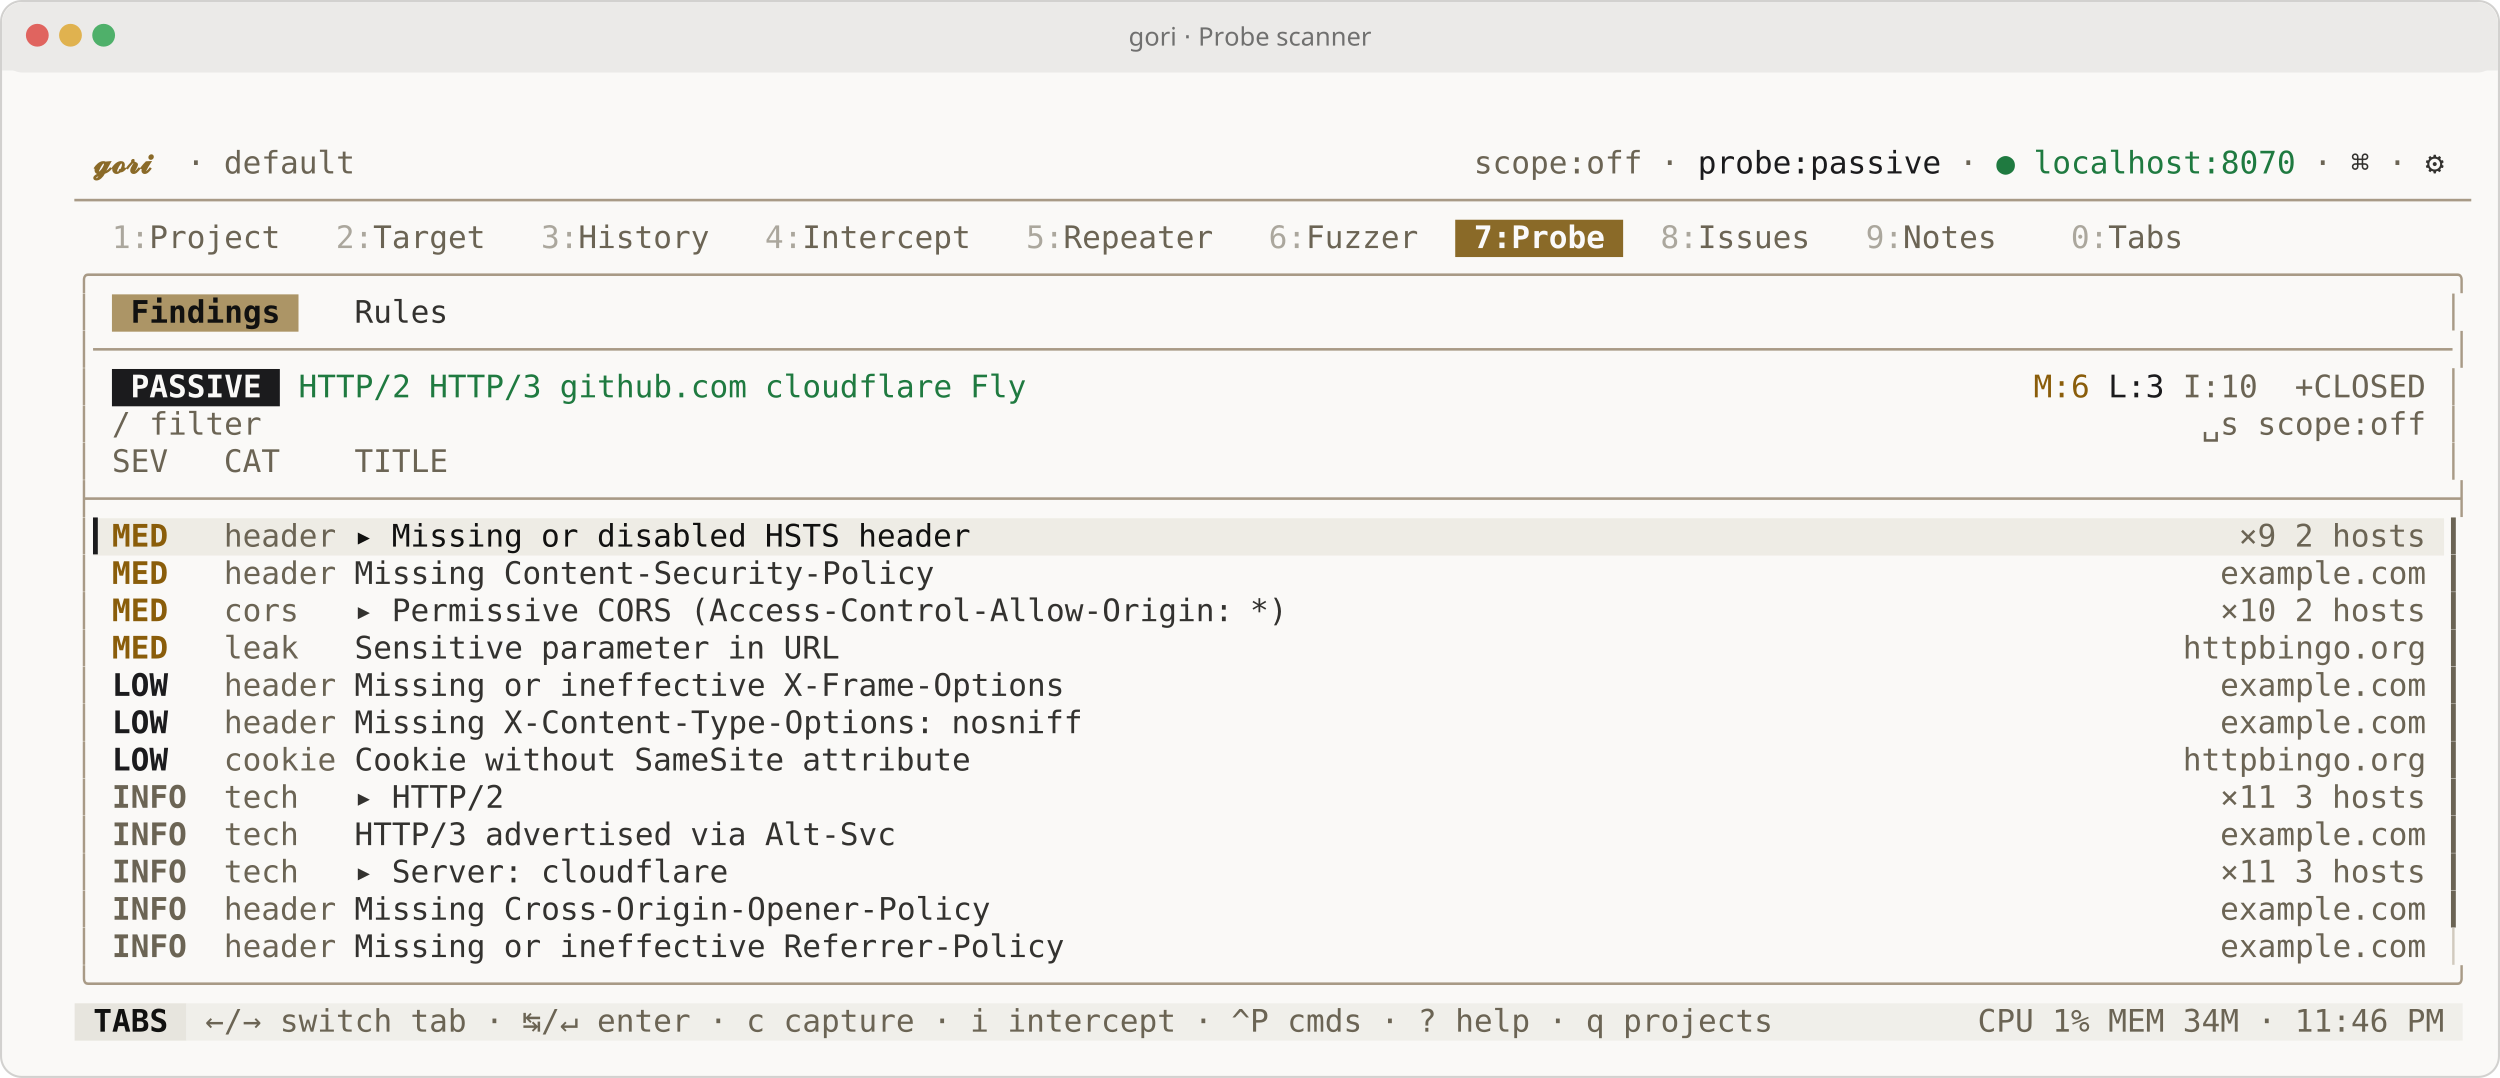
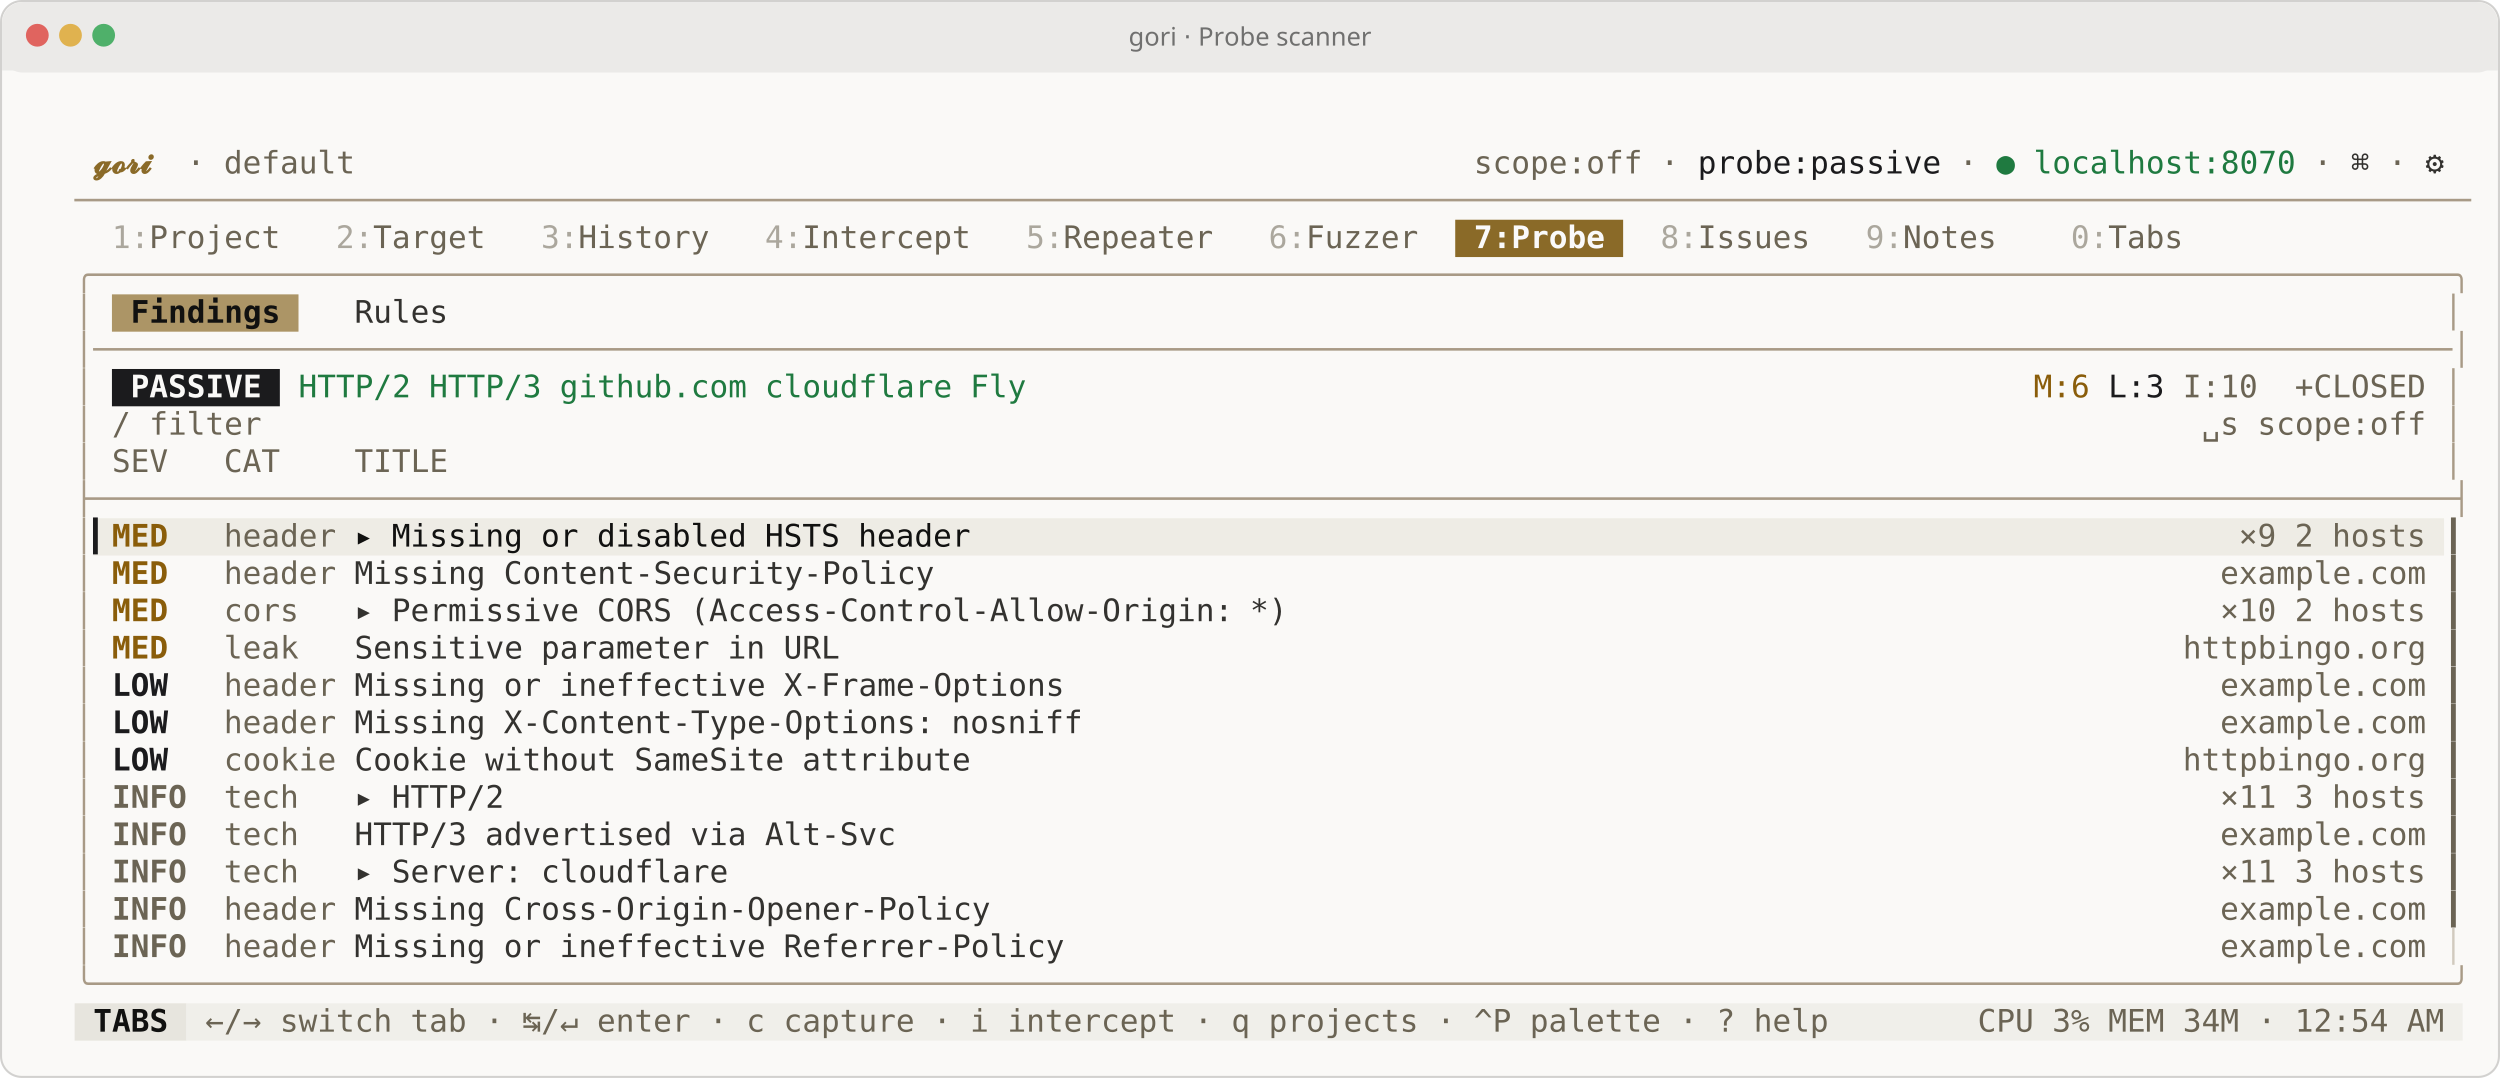
<svg xmlns="http://www.w3.org/2000/svg" width="1206" height="520" viewBox="0 0 1206.0 520.0" font-family="ui-monospace,'SF Mono','JetBrains Mono',Menlo,Consolas,monospace" font-size="15.0px" role="img" aria-label="gori · Probe scanner">
  <rect x="0.5" y="0.5" width="1205.0" height="519.0" rx="10" ry="10" fill="#faf9f7" stroke="#d2d1cf" stroke-width="1" />
  <rect x="1" y="1" width="1204.0" height="34.0" rx="10" ry="10" fill="#ebeae8" />
  <rect x="1" y="24.0" width="1204.0" height="10" fill="#ebeae8" />
  <circle cx="18.0" cy="17.0" r="5.5" fill="#e0645f" />
  <circle cx="34.0" cy="17.0" r="5.5" fill="#e0b24f" />
  <circle cx="50.0" cy="17.0" r="5.5" fill="#4fb06a" />
  <text x="603.0" y="22.0" text-anchor="middle" fill="#70706f" font-family="'Apple Symbols','Segoe UI Symbol','Cambria Math','STIX Two Math','Noto Sans Math','DejaVu Sans',ui-monospace,'SF Mono','JetBrains Mono',Menlo,Consolas,monospace" font-size="12.3px">gori · Probe scanner</text>
  <rect x="702.00" y="106.00" width="81.00" height="18.00" fill="#8a6a28" />
  <rect x="54.00" y="142.00" width="90.00" height="18.00" fill="#ac9566" />
  <rect x="54.00" y="178.00" width="81.00" height="18.00" fill="#1b1b1d" />
  <rect x="45.00" y="250.00" width="1134.00" height="18.00" fill="#eeece5" />
  <rect x="36.00" y="484.00" width="54.00" height="18.00" fill="#e7e5de" />
  <rect x="90.00" y="484.00" width="1098.00" height="18.00" fill="#f0efea" />
  <text x="45.00" y="83.68" textLength="36.00" lengthAdjust="spacingAndGlyphs" fill="#8a6a28" font-weight="700" xml:space="preserve">𝓰𝓸𝓻𝓲</text>
  <text x="90.00" y="83.68" textLength="9.00" lengthAdjust="spacingAndGlyphs" fill="#6b6454" xml:space="preserve">·</text>
  <text x="108.00" y="83.68" textLength="63.00" lengthAdjust="spacingAndGlyphs" fill="#6b6454" xml:space="preserve">default</text>
  <text x="711.00" y="83.68" textLength="81.00" lengthAdjust="spacingAndGlyphs" fill="#6b6454" xml:space="preserve">scope:off</text>
  <text x="801.00" y="83.68" textLength="9.00" lengthAdjust="spacingAndGlyphs" fill="#6b6454" xml:space="preserve">·</text>
  <text x="819.00" y="83.68" textLength="117.00" lengthAdjust="spacingAndGlyphs" fill="#1b1b1d" xml:space="preserve">probe:passive</text>
  <text x="945.00" y="83.68" textLength="9.00" lengthAdjust="spacingAndGlyphs" fill="#6b6454" xml:space="preserve">·</text>
  <text x="963.00" y="83.68" textLength="9.00" lengthAdjust="spacingAndGlyphs" fill="#1f7a40" xml:space="preserve">●</text>
  <text x="981.00" y="83.68" textLength="126.00" lengthAdjust="spacingAndGlyphs" fill="#1f7a40" xml:space="preserve">localhost:8070</text>
  <text x="1116.00" y="83.68" textLength="9.00" lengthAdjust="spacingAndGlyphs" fill="#6b6454" xml:space="preserve">·</text>
  <text x="1134.00" y="83.68" textLength="9.00" lengthAdjust="spacingAndGlyphs" fill="#33322f" xml:space="preserve">⌘</text>
  <text x="1152.00" y="83.68" textLength="9.00" lengthAdjust="spacingAndGlyphs" fill="#6b6454" xml:space="preserve">·</text>
  <text x="1170.00" y="83.68" textLength="9.00" lengthAdjust="spacingAndGlyphs" fill="#33322f" xml:space="preserve">⚙</text>
  <text x="36.00" y="101.68" textLength="1152.00" lengthAdjust="spacingAndGlyphs" fill="#a89a86" xml:space="preserve">────────────────────────────────────────────────────────────────────────────────────────────────────────────────────────────────</text>
  <text x="54.00" y="119.68" textLength="18.00" lengthAdjust="spacingAndGlyphs" fill="#aba79d" xml:space="preserve">1:</text>
  <text x="72.00" y="119.68" textLength="63.00" lengthAdjust="spacingAndGlyphs" fill="#6b6454" xml:space="preserve">Project</text>
  <text x="162.00" y="119.68" textLength="18.00" lengthAdjust="spacingAndGlyphs" fill="#aba79d" xml:space="preserve">2:</text>
  <text x="180.00" y="119.68" textLength="54.00" lengthAdjust="spacingAndGlyphs" fill="#6b6454" xml:space="preserve">Target</text>
  <text x="261.00" y="119.68" textLength="18.00" lengthAdjust="spacingAndGlyphs" fill="#aba79d" xml:space="preserve">3:</text>
  <text x="279.00" y="119.68" textLength="63.00" lengthAdjust="spacingAndGlyphs" fill="#6b6454" xml:space="preserve">History</text>
  <text x="369.00" y="119.68" textLength="18.00" lengthAdjust="spacingAndGlyphs" fill="#aba79d" xml:space="preserve">4:</text>
  <text x="387.00" y="119.68" textLength="81.00" lengthAdjust="spacingAndGlyphs" fill="#6b6454" xml:space="preserve">Intercept</text>
  <text x="495.00" y="119.68" textLength="18.00" lengthAdjust="spacingAndGlyphs" fill="#aba79d" xml:space="preserve">5:</text>
  <text x="513.00" y="119.68" textLength="72.00" lengthAdjust="spacingAndGlyphs" fill="#6b6454" xml:space="preserve">Repeater</text>
  <text x="612.00" y="119.68" textLength="18.00" lengthAdjust="spacingAndGlyphs" fill="#aba79d" xml:space="preserve">6:</text>
  <text x="630.00" y="119.68" textLength="54.00" lengthAdjust="spacingAndGlyphs" fill="#6b6454" xml:space="preserve">Fuzzer</text>
  <text x="711.00" y="119.68" textLength="63.00" lengthAdjust="spacingAndGlyphs" fill="#fafafa" font-weight="700" xml:space="preserve">7:Probe</text>
  <text x="801.00" y="119.68" textLength="18.00" lengthAdjust="spacingAndGlyphs" fill="#aba79d" xml:space="preserve">8:</text>
  <text x="819.00" y="119.68" textLength="54.00" lengthAdjust="spacingAndGlyphs" fill="#6b6454" xml:space="preserve">Issues</text>
  <text x="900.00" y="119.68" textLength="18.00" lengthAdjust="spacingAndGlyphs" fill="#aba79d" xml:space="preserve">9:</text>
  <text x="918.00" y="119.68" textLength="45.00" lengthAdjust="spacingAndGlyphs" fill="#6b6454" xml:space="preserve">Notes</text>
  <text x="999.00" y="119.68" textLength="18.00" lengthAdjust="spacingAndGlyphs" fill="#aba79d" xml:space="preserve">0:</text>
  <text x="1017.00" y="119.68" textLength="36.00" lengthAdjust="spacingAndGlyphs" fill="#6b6454" xml:space="preserve">Tabs</text>
  <text x="36.00" y="137.68" textLength="1152.00" lengthAdjust="spacingAndGlyphs" fill="#a89a86" xml:space="preserve">╭──────────────────────────────────────────────────────────────────────────────────────────────────────────────────────────────╮</text>
  <text x="36.00" y="155.68" textLength="9.00" lengthAdjust="spacingAndGlyphs" fill="#a89a86" xml:space="preserve">│</text>
  <text x="63.00" y="155.68" textLength="72.00" lengthAdjust="spacingAndGlyphs" fill="#111110" font-weight="700" xml:space="preserve">Findings</text>
  <text x="171.00" y="155.68" textLength="45.00" lengthAdjust="spacingAndGlyphs" fill="#33322f" xml:space="preserve">Rules</text>
  <text x="1179.00" y="155.68" textLength="9.00" lengthAdjust="spacingAndGlyphs" fill="#a89a86" xml:space="preserve">│</text>
  <text x="36.00" y="173.68" textLength="1152.00" lengthAdjust="spacingAndGlyphs" fill="#a89a86" xml:space="preserve">│──────────────────────────────────────────────────────────────────────────────────────────────────────────────────────────────│</text>
  <text x="36.00" y="191.68" textLength="9.00" lengthAdjust="spacingAndGlyphs" fill="#a89a86" xml:space="preserve">│</text>
  <text x="63.00" y="191.68" textLength="63.00" lengthAdjust="spacingAndGlyphs" fill="#faf9f7" font-weight="700" xml:space="preserve">PASSIVE</text>
  <text x="144.00" y="191.68" textLength="54.00" lengthAdjust="spacingAndGlyphs" fill="#1f7a40" xml:space="preserve">HTTP/2</text>
  <text x="207.00" y="191.68" textLength="54.00" lengthAdjust="spacingAndGlyphs" fill="#1f7a40" xml:space="preserve">HTTP/3</text>
  <text x="270.00" y="191.68" textLength="90.00" lengthAdjust="spacingAndGlyphs" fill="#1f7a40" xml:space="preserve">github.com</text>
  <text x="369.00" y="191.68" textLength="90.00" lengthAdjust="spacingAndGlyphs" fill="#1f7a40" xml:space="preserve">cloudflare</text>
  <text x="468.00" y="191.68" textLength="27.00" lengthAdjust="spacingAndGlyphs" fill="#1f7a40" xml:space="preserve">Fly</text>
  <text x="981.00" y="191.68" textLength="27.00" lengthAdjust="spacingAndGlyphs" fill="#8a5d0a" xml:space="preserve">M:6</text>
  <text x="1017.00" y="191.68" textLength="27.00" lengthAdjust="spacingAndGlyphs" fill="#1b1b1d" xml:space="preserve">L:3</text>
  <text x="1053.00" y="191.68" textLength="36.00" lengthAdjust="spacingAndGlyphs" fill="#6b6454" xml:space="preserve">I:10</text>
  <text x="1107.00" y="191.68" textLength="63.00" lengthAdjust="spacingAndGlyphs" fill="#6b6454" xml:space="preserve">+CLOSED</text>
  <text x="1179.00" y="191.68" textLength="9.00" lengthAdjust="spacingAndGlyphs" fill="#a89a86" xml:space="preserve">│</text>
  <text x="36.00" y="209.68" textLength="9.00" lengthAdjust="spacingAndGlyphs" fill="#a89a86" xml:space="preserve">│</text>
  <text x="54.00" y="209.68" textLength="9.00" lengthAdjust="spacingAndGlyphs" fill="#6b6454" xml:space="preserve">/</text>
  <text x="72.00" y="209.68" textLength="54.00" lengthAdjust="spacingAndGlyphs" fill="#6b6454" xml:space="preserve">filter</text>
  <text x="1062.00" y="209.68" textLength="18.00" lengthAdjust="spacingAndGlyphs" fill="#6b6454" xml:space="preserve">␣s</text>
  <text x="1089.00" y="209.68" textLength="81.00" lengthAdjust="spacingAndGlyphs" fill="#6b6454" xml:space="preserve">scope:off</text>
  <text x="1179.00" y="209.68" textLength="9.00" lengthAdjust="spacingAndGlyphs" fill="#a89a86" xml:space="preserve">│</text>
  <text x="36.00" y="227.68" textLength="9.00" lengthAdjust="spacingAndGlyphs" fill="#a89a86" xml:space="preserve">│</text>
  <text x="54.00" y="227.68" textLength="27.00" lengthAdjust="spacingAndGlyphs" fill="#6b6454" xml:space="preserve">SEV</text>
  <text x="108.00" y="227.68" textLength="27.00" lengthAdjust="spacingAndGlyphs" fill="#6b6454" xml:space="preserve">CAT</text>
  <text x="171.00" y="227.68" textLength="45.00" lengthAdjust="spacingAndGlyphs" fill="#6b6454" xml:space="preserve">TITLE</text>
  <text x="1179.00" y="227.68" textLength="9.00" lengthAdjust="spacingAndGlyphs" fill="#a89a86" xml:space="preserve">│</text>
  <text x="36.00" y="245.68" textLength="1152.00" lengthAdjust="spacingAndGlyphs" fill="#a89a86" xml:space="preserve">├──────────────────────────────────────────────────────────────────────────────────────────────────────────────────────────────┤</text>
  <text x="36.00" y="263.68" textLength="9.00" lengthAdjust="spacingAndGlyphs" fill="#a89a86" xml:space="preserve">│</text>
  <text x="45.00" y="263.68" textLength="9.00" lengthAdjust="spacingAndGlyphs" fill="#1b1b1d" xml:space="preserve">▎</text>
  <text x="54.00" y="263.68" textLength="27.00" lengthAdjust="spacingAndGlyphs" fill="#8a5d0a" font-weight="700" xml:space="preserve">MED</text>
  <text x="108.00" y="263.68" textLength="54.00" lengthAdjust="spacingAndGlyphs" fill="#6b6454" xml:space="preserve">header</text>
  <text x="171.00" y="263.68" textLength="9.00" lengthAdjust="spacingAndGlyphs" fill="#111110" xml:space="preserve">▸</text>
  <text x="189.00" y="263.68" textLength="63.00" lengthAdjust="spacingAndGlyphs" fill="#111110" xml:space="preserve">Missing</text>
  <text x="261.00" y="263.68" textLength="18.00" lengthAdjust="spacingAndGlyphs" fill="#111110" xml:space="preserve">or</text>
  <text x="288.00" y="263.68" textLength="72.00" lengthAdjust="spacingAndGlyphs" fill="#111110" xml:space="preserve">disabled</text>
  <text x="369.00" y="263.68" textLength="36.00" lengthAdjust="spacingAndGlyphs" fill="#111110" xml:space="preserve">HSTS</text>
  <text x="414.00" y="263.68" textLength="54.00" lengthAdjust="spacingAndGlyphs" fill="#111110" xml:space="preserve">header</text>
  <text x="1080.00" y="263.68" textLength="18.00" lengthAdjust="spacingAndGlyphs" fill="#6b6454" xml:space="preserve">×9</text>
  <text x="1107.00" y="263.68" textLength="9.00" lengthAdjust="spacingAndGlyphs" fill="#6b6454" xml:space="preserve">2</text>
  <text x="1125.00" y="263.68" textLength="45.00" lengthAdjust="spacingAndGlyphs" fill="#6b6454" xml:space="preserve">hosts</text>
  <text x="1179.00" y="263.68" textLength="9.00" lengthAdjust="spacingAndGlyphs" fill="#6b6454" xml:space="preserve">┃</text>
  <text x="36.00" y="281.68" textLength="9.00" lengthAdjust="spacingAndGlyphs" fill="#a89a86" xml:space="preserve">│</text>
  <text x="54.00" y="281.68" textLength="27.00" lengthAdjust="spacingAndGlyphs" fill="#8a5d0a" font-weight="700" xml:space="preserve">MED</text>
  <text x="108.00" y="281.68" textLength="54.00" lengthAdjust="spacingAndGlyphs" fill="#6b6454" xml:space="preserve">header</text>
  <text x="171.00" y="281.68" textLength="63.00" lengthAdjust="spacingAndGlyphs" fill="#33322f" xml:space="preserve">Missing</text>
  <text x="243.00" y="281.68" textLength="207.00" lengthAdjust="spacingAndGlyphs" fill="#33322f" xml:space="preserve">Content-Security-Policy</text>
  <text x="1071.00" y="281.68" textLength="99.00" lengthAdjust="spacingAndGlyphs" fill="#6b6454" xml:space="preserve">example.com</text>
  <text x="1179.00" y="281.68" textLength="9.00" lengthAdjust="spacingAndGlyphs" fill="#6b6454" xml:space="preserve">┃</text>
  <text x="36.00" y="299.68" textLength="9.00" lengthAdjust="spacingAndGlyphs" fill="#a89a86" xml:space="preserve">│</text>
  <text x="54.00" y="299.68" textLength="27.00" lengthAdjust="spacingAndGlyphs" fill="#8a5d0a" font-weight="700" xml:space="preserve">MED</text>
  <text x="108.00" y="299.68" textLength="36.00" lengthAdjust="spacingAndGlyphs" fill="#6b6454" xml:space="preserve">cors</text>
  <text x="171.00" y="299.68" textLength="9.00" lengthAdjust="spacingAndGlyphs" fill="#33322f" xml:space="preserve">▸</text>
  <text x="189.00" y="299.68" textLength="90.00" lengthAdjust="spacingAndGlyphs" fill="#33322f" xml:space="preserve">Permissive</text>
  <text x="288.00" y="299.68" textLength="36.00" lengthAdjust="spacingAndGlyphs" fill="#33322f" xml:space="preserve">CORS</text>
  <text x="333.00" y="299.68" textLength="261.00" lengthAdjust="spacingAndGlyphs" fill="#33322f" xml:space="preserve">(Access-Control-Allow-Origin:</text>
  <text x="603.00" y="299.68" textLength="18.00" lengthAdjust="spacingAndGlyphs" fill="#33322f" xml:space="preserve">*)</text>
  <text x="1071.00" y="299.68" textLength="27.00" lengthAdjust="spacingAndGlyphs" fill="#6b6454" xml:space="preserve">×10</text>
  <text x="1107.00" y="299.68" textLength="9.00" lengthAdjust="spacingAndGlyphs" fill="#6b6454" xml:space="preserve">2</text>
  <text x="1125.00" y="299.68" textLength="45.00" lengthAdjust="spacingAndGlyphs" fill="#6b6454" xml:space="preserve">hosts</text>
  <text x="1179.00" y="299.68" textLength="9.00" lengthAdjust="spacingAndGlyphs" fill="#6b6454" xml:space="preserve">┃</text>
  <text x="36.00" y="317.68" textLength="9.00" lengthAdjust="spacingAndGlyphs" fill="#a89a86" xml:space="preserve">│</text>
  <text x="54.00" y="317.68" textLength="27.00" lengthAdjust="spacingAndGlyphs" fill="#8a5d0a" font-weight="700" xml:space="preserve">MED</text>
  <text x="108.00" y="317.68" textLength="36.00" lengthAdjust="spacingAndGlyphs" fill="#6b6454" xml:space="preserve">leak</text>
  <text x="171.00" y="317.68" textLength="81.00" lengthAdjust="spacingAndGlyphs" fill="#33322f" xml:space="preserve">Sensitive</text>
  <text x="261.00" y="317.68" textLength="81.00" lengthAdjust="spacingAndGlyphs" fill="#33322f" xml:space="preserve">parameter</text>
  <text x="351.00" y="317.68" textLength="18.00" lengthAdjust="spacingAndGlyphs" fill="#33322f" xml:space="preserve">in</text>
  <text x="378.00" y="317.68" textLength="27.00" lengthAdjust="spacingAndGlyphs" fill="#33322f" xml:space="preserve">URL</text>
  <text x="1053.00" y="317.68" textLength="117.00" lengthAdjust="spacingAndGlyphs" fill="#6b6454" xml:space="preserve">httpbingo.org</text>
  <text x="1179.00" y="317.68" textLength="9.00" lengthAdjust="spacingAndGlyphs" fill="#6b6454" xml:space="preserve">┃</text>
  <text x="36.00" y="335.68" textLength="9.00" lengthAdjust="spacingAndGlyphs" fill="#a89a86" xml:space="preserve">│</text>
  <text x="54.00" y="335.68" textLength="27.00" lengthAdjust="spacingAndGlyphs" fill="#1b1b1d" font-weight="700" xml:space="preserve">LOW</text>
  <text x="108.00" y="335.68" textLength="54.00" lengthAdjust="spacingAndGlyphs" fill="#6b6454" xml:space="preserve">header</text>
  <text x="171.00" y="335.68" textLength="63.00" lengthAdjust="spacingAndGlyphs" fill="#33322f" xml:space="preserve">Missing</text>
  <text x="243.00" y="335.68" textLength="18.00" lengthAdjust="spacingAndGlyphs" fill="#33322f" xml:space="preserve">or</text>
  <text x="270.00" y="335.68" textLength="99.00" lengthAdjust="spacingAndGlyphs" fill="#33322f" xml:space="preserve">ineffective</text>
  <text x="378.00" y="335.68" textLength="135.00" lengthAdjust="spacingAndGlyphs" fill="#33322f" xml:space="preserve">X-Frame-Options</text>
  <text x="1071.00" y="335.68" textLength="99.00" lengthAdjust="spacingAndGlyphs" fill="#6b6454" xml:space="preserve">example.com</text>
  <text x="1179.00" y="335.68" textLength="9.00" lengthAdjust="spacingAndGlyphs" fill="#6b6454" xml:space="preserve">┃</text>
  <text x="36.00" y="353.68" textLength="9.00" lengthAdjust="spacingAndGlyphs" fill="#a89a86" xml:space="preserve">│</text>
  <text x="54.00" y="353.68" textLength="27.00" lengthAdjust="spacingAndGlyphs" fill="#1b1b1d" font-weight="700" xml:space="preserve">LOW</text>
  <text x="108.00" y="353.68" textLength="54.00" lengthAdjust="spacingAndGlyphs" fill="#6b6454" xml:space="preserve">header</text>
  <text x="171.00" y="353.68" textLength="63.00" lengthAdjust="spacingAndGlyphs" fill="#33322f" xml:space="preserve">Missing</text>
  <text x="243.00" y="353.68" textLength="207.00" lengthAdjust="spacingAndGlyphs" fill="#33322f" xml:space="preserve">X-Content-Type-Options:</text>
  <text x="459.00" y="353.68" textLength="63.00" lengthAdjust="spacingAndGlyphs" fill="#33322f" xml:space="preserve">nosniff</text>
  <text x="1071.00" y="353.68" textLength="99.00" lengthAdjust="spacingAndGlyphs" fill="#6b6454" xml:space="preserve">example.com</text>
  <text x="1179.00" y="353.68" textLength="9.00" lengthAdjust="spacingAndGlyphs" fill="#6b6454" xml:space="preserve">┃</text>
  <text x="36.00" y="371.68" textLength="9.00" lengthAdjust="spacingAndGlyphs" fill="#a89a86" xml:space="preserve">│</text>
  <text x="54.00" y="371.68" textLength="27.00" lengthAdjust="spacingAndGlyphs" fill="#1b1b1d" font-weight="700" xml:space="preserve">LOW</text>
  <text x="108.00" y="371.68" textLength="54.00" lengthAdjust="spacingAndGlyphs" fill="#6b6454" xml:space="preserve">cookie</text>
  <text x="171.00" y="371.68" textLength="54.00" lengthAdjust="spacingAndGlyphs" fill="#33322f" xml:space="preserve">Cookie</text>
  <text x="234.00" y="371.68" textLength="63.00" lengthAdjust="spacingAndGlyphs" fill="#33322f" xml:space="preserve">without</text>
  <text x="306.00" y="371.68" textLength="72.00" lengthAdjust="spacingAndGlyphs" fill="#33322f" xml:space="preserve">SameSite</text>
  <text x="387.00" y="371.68" textLength="81.00" lengthAdjust="spacingAndGlyphs" fill="#33322f" xml:space="preserve">attribute</text>
  <text x="1053.00" y="371.68" textLength="117.00" lengthAdjust="spacingAndGlyphs" fill="#6b6454" xml:space="preserve">httpbingo.org</text>
  <text x="1179.00" y="371.68" textLength="9.00" lengthAdjust="spacingAndGlyphs" fill="#6b6454" xml:space="preserve">┃</text>
  <text x="36.00" y="389.68" textLength="9.00" lengthAdjust="spacingAndGlyphs" fill="#a89a86" xml:space="preserve">│</text>
  <text x="54.00" y="389.68" textLength="36.00" lengthAdjust="spacingAndGlyphs" fill="#6b6454" font-weight="700" xml:space="preserve">INFO</text>
  <text x="108.00" y="389.68" textLength="36.00" lengthAdjust="spacingAndGlyphs" fill="#6b6454" xml:space="preserve">tech</text>
  <text x="171.00" y="389.68" textLength="9.00" lengthAdjust="spacingAndGlyphs" fill="#33322f" xml:space="preserve">▸</text>
  <text x="189.00" y="389.68" textLength="54.00" lengthAdjust="spacingAndGlyphs" fill="#33322f" xml:space="preserve">HTTP/2</text>
  <text x="1071.00" y="389.68" textLength="27.00" lengthAdjust="spacingAndGlyphs" fill="#6b6454" xml:space="preserve">×11</text>
  <text x="1107.00" y="389.68" textLength="9.00" lengthAdjust="spacingAndGlyphs" fill="#6b6454" xml:space="preserve">3</text>
  <text x="1125.00" y="389.68" textLength="45.00" lengthAdjust="spacingAndGlyphs" fill="#6b6454" xml:space="preserve">hosts</text>
  <text x="1179.00" y="389.68" textLength="9.00" lengthAdjust="spacingAndGlyphs" fill="#6b6454" xml:space="preserve">┃</text>
  <text x="36.00" y="407.68" textLength="9.00" lengthAdjust="spacingAndGlyphs" fill="#a89a86" xml:space="preserve">│</text>
  <text x="54.00" y="407.68" textLength="36.00" lengthAdjust="spacingAndGlyphs" fill="#6b6454" font-weight="700" xml:space="preserve">INFO</text>
  <text x="108.00" y="407.68" textLength="36.00" lengthAdjust="spacingAndGlyphs" fill="#6b6454" xml:space="preserve">tech</text>
  <text x="171.00" y="407.68" textLength="54.00" lengthAdjust="spacingAndGlyphs" fill="#33322f" xml:space="preserve">HTTP/3</text>
  <text x="234.00" y="407.68" textLength="90.00" lengthAdjust="spacingAndGlyphs" fill="#33322f" xml:space="preserve">advertised</text>
  <text x="333.00" y="407.68" textLength="27.00" lengthAdjust="spacingAndGlyphs" fill="#33322f" xml:space="preserve">via</text>
  <text x="369.00" y="407.68" textLength="63.00" lengthAdjust="spacingAndGlyphs" fill="#33322f" xml:space="preserve">Alt-Svc</text>
  <text x="1071.00" y="407.68" textLength="99.00" lengthAdjust="spacingAndGlyphs" fill="#6b6454" xml:space="preserve">example.com</text>
  <text x="1179.00" y="407.68" textLength="9.00" lengthAdjust="spacingAndGlyphs" fill="#6b6454" xml:space="preserve">┃</text>
  <text x="36.00" y="425.68" textLength="9.00" lengthAdjust="spacingAndGlyphs" fill="#a89a86" xml:space="preserve">│</text>
  <text x="54.00" y="425.68" textLength="36.00" lengthAdjust="spacingAndGlyphs" fill="#6b6454" font-weight="700" xml:space="preserve">INFO</text>
  <text x="108.00" y="425.68" textLength="36.00" lengthAdjust="spacingAndGlyphs" fill="#6b6454" xml:space="preserve">tech</text>
  <text x="171.00" y="425.68" textLength="9.00" lengthAdjust="spacingAndGlyphs" fill="#33322f" xml:space="preserve">▸</text>
  <text x="189.00" y="425.68" textLength="63.00" lengthAdjust="spacingAndGlyphs" fill="#33322f" xml:space="preserve">Server:</text>
  <text x="261.00" y="425.68" textLength="90.00" lengthAdjust="spacingAndGlyphs" fill="#33322f" xml:space="preserve">cloudflare</text>
  <text x="1071.00" y="425.68" textLength="27.00" lengthAdjust="spacingAndGlyphs" fill="#6b6454" xml:space="preserve">×11</text>
  <text x="1107.00" y="425.68" textLength="9.00" lengthAdjust="spacingAndGlyphs" fill="#6b6454" xml:space="preserve">3</text>
  <text x="1125.00" y="425.68" textLength="45.00" lengthAdjust="spacingAndGlyphs" fill="#6b6454" xml:space="preserve">hosts</text>
  <text x="1179.00" y="425.68" textLength="9.00" lengthAdjust="spacingAndGlyphs" fill="#6b6454" xml:space="preserve">┃</text>
  <text x="36.00" y="443.68" textLength="9.00" lengthAdjust="spacingAndGlyphs" fill="#a89a86" xml:space="preserve">│</text>
  <text x="54.00" y="443.68" textLength="36.00" lengthAdjust="spacingAndGlyphs" fill="#6b6454" font-weight="700" xml:space="preserve">INFO</text>
  <text x="108.00" y="443.68" textLength="54.00" lengthAdjust="spacingAndGlyphs" fill="#6b6454" xml:space="preserve">header</text>
  <text x="171.00" y="443.68" textLength="63.00" lengthAdjust="spacingAndGlyphs" fill="#33322f" xml:space="preserve">Missing</text>
  <text x="243.00" y="443.68" textLength="234.00" lengthAdjust="spacingAndGlyphs" fill="#33322f" xml:space="preserve">Cross-Origin-Opener-Policy</text>
  <text x="1071.00" y="443.68" textLength="99.00" lengthAdjust="spacingAndGlyphs" fill="#6b6454" xml:space="preserve">example.com</text>
  <text x="1179.00" y="443.68" textLength="9.00" lengthAdjust="spacingAndGlyphs" fill="#6b6454" xml:space="preserve">┃</text>
  <text x="36.00" y="461.68" textLength="9.00" lengthAdjust="spacingAndGlyphs" fill="#a89a86" xml:space="preserve">│</text>
  <text x="54.00" y="461.68" textLength="36.00" lengthAdjust="spacingAndGlyphs" fill="#6b6454" font-weight="700" xml:space="preserve">INFO</text>
  <text x="108.00" y="461.68" textLength="54.00" lengthAdjust="spacingAndGlyphs" fill="#6b6454" xml:space="preserve">header</text>
  <text x="171.00" y="461.68" textLength="63.00" lengthAdjust="spacingAndGlyphs" fill="#33322f" xml:space="preserve">Missing</text>
  <text x="243.00" y="461.68" textLength="18.00" lengthAdjust="spacingAndGlyphs" fill="#33322f" xml:space="preserve">or</text>
  <text x="270.00" y="461.68" textLength="99.00" lengthAdjust="spacingAndGlyphs" fill="#33322f" xml:space="preserve">ineffective</text>
  <text x="378.00" y="461.68" textLength="135.00" lengthAdjust="spacingAndGlyphs" fill="#33322f" xml:space="preserve">Referrer-Policy</text>
  <text x="1071.00" y="461.68" textLength="99.00" lengthAdjust="spacingAndGlyphs" fill="#6b6454" xml:space="preserve">example.com</text>
  <text x="1179.00" y="461.68" textLength="9.00" lengthAdjust="spacingAndGlyphs" fill="#d1cabe" xml:space="preserve">│</text>
  <text x="36.00" y="479.68" textLength="1152.00" lengthAdjust="spacingAndGlyphs" fill="#a89a86" xml:space="preserve">╰──────────────────────────────────────────────────────────────────────────────────────────────────────────────────────────────╯</text>
  <text x="45.00" y="497.68" textLength="36.00" lengthAdjust="spacingAndGlyphs" fill="#111110" font-weight="700" xml:space="preserve">TABS</text>
  <text x="99.00" y="497.68" textLength="27.00" lengthAdjust="spacingAndGlyphs" fill="#6b6454" xml:space="preserve">←/→</text>
  <text x="135.00" y="497.68" textLength="54.00" lengthAdjust="spacingAndGlyphs" fill="#6b6454" xml:space="preserve">switch</text>
  <text x="198.00" y="497.68" textLength="27.00" lengthAdjust="spacingAndGlyphs" fill="#6b6454" xml:space="preserve">tab</text>
  <text x="234.00" y="497.68" textLength="9.00" lengthAdjust="spacingAndGlyphs" fill="#6b6454" xml:space="preserve">·</text>
  <text x="252.00" y="497.68" textLength="27.00" lengthAdjust="spacingAndGlyphs" fill="#6b6454" xml:space="preserve">↹/↵</text>
  <text x="288.00" y="497.68" textLength="45.00" lengthAdjust="spacingAndGlyphs" fill="#6b6454" xml:space="preserve">enter</text>
  <text x="342.00" y="497.68" textLength="9.00" lengthAdjust="spacingAndGlyphs" fill="#6b6454" xml:space="preserve">·</text>
  <text x="360.00" y="497.68" textLength="9.00" lengthAdjust="spacingAndGlyphs" fill="#6b6454" xml:space="preserve">c</text>
  <text x="378.00" y="497.68" textLength="63.00" lengthAdjust="spacingAndGlyphs" fill="#6b6454" xml:space="preserve">capture</text>
  <text x="450.00" y="497.68" textLength="9.00" lengthAdjust="spacingAndGlyphs" fill="#6b6454" xml:space="preserve">·</text>
  <text x="468.00" y="497.68" textLength="9.00" lengthAdjust="spacingAndGlyphs" fill="#6b6454" xml:space="preserve">i</text>
  <text x="486.00" y="497.68" textLength="81.00" lengthAdjust="spacingAndGlyphs" fill="#6b6454" xml:space="preserve">intercept</text>
  <text x="576.00" y="497.68" textLength="9.00" lengthAdjust="spacingAndGlyphs" fill="#6b6454" xml:space="preserve">·</text>
-   <text x="594.00" y="497.68" textLength="18.00" lengthAdjust="spacingAndGlyphs" fill="#6b6454" xml:space="preserve">^P</text>
-   <text x="621.00" y="497.68" textLength="36.00" lengthAdjust="spacingAndGlyphs" fill="#6b6454" xml:space="preserve">cmds</text>
-   <text x="666.00" y="497.68" textLength="9.00" lengthAdjust="spacingAndGlyphs" fill="#6b6454" xml:space="preserve">·</text>
-   <text x="684.00" y="497.68" textLength="9.00" lengthAdjust="spacingAndGlyphs" fill="#6b6454" xml:space="preserve">?</text>
-   <text x="702.00" y="497.68" textLength="36.00" lengthAdjust="spacingAndGlyphs" fill="#6b6454" xml:space="preserve">help</text>
-   <text x="747.00" y="497.68" textLength="9.00" lengthAdjust="spacingAndGlyphs" fill="#6b6454" xml:space="preserve">·</text>
-   <text x="765.00" y="497.68" textLength="9.00" lengthAdjust="spacingAndGlyphs" fill="#6b6454" xml:space="preserve">q</text>
-   <text x="783.00" y="497.68" textLength="72.00" lengthAdjust="spacingAndGlyphs" fill="#6b6454" xml:space="preserve">projects</text>
+   <text x="594.00" y="497.68" textLength="9.00" lengthAdjust="spacingAndGlyphs" fill="#6b6454" xml:space="preserve">q</text>
+   <text x="612.00" y="497.68" textLength="72.00" lengthAdjust="spacingAndGlyphs" fill="#6b6454" xml:space="preserve">projects</text>
+   <text x="693.00" y="497.68" textLength="9.00" lengthAdjust="spacingAndGlyphs" fill="#6b6454" xml:space="preserve">·</text>
+   <text x="711.00" y="497.68" textLength="18.00" lengthAdjust="spacingAndGlyphs" fill="#6b6454" xml:space="preserve">^P</text>
+   <text x="738.00" y="497.68" textLength="63.00" lengthAdjust="spacingAndGlyphs" fill="#6b6454" xml:space="preserve">palette</text>
+   <text x="810.00" y="497.68" textLength="9.00" lengthAdjust="spacingAndGlyphs" fill="#6b6454" xml:space="preserve">·</text>
+   <text x="828.00" y="497.68" textLength="9.00" lengthAdjust="spacingAndGlyphs" fill="#6b6454" xml:space="preserve">?</text>
+   <text x="846.00" y="497.68" textLength="36.00" lengthAdjust="spacingAndGlyphs" fill="#6b6454" xml:space="preserve">help</text>
  <text x="954.00" y="497.68" textLength="27.00" lengthAdjust="spacingAndGlyphs" fill="#6b6454" xml:space="preserve">CPU</text>
-   <text x="990.00" y="497.68" textLength="18.00" lengthAdjust="spacingAndGlyphs" fill="#6b6454" xml:space="preserve">1%</text>
+   <text x="990.00" y="497.68" textLength="18.00" lengthAdjust="spacingAndGlyphs" fill="#6b6454" xml:space="preserve">3%</text>
  <text x="1017.00" y="497.68" textLength="27.00" lengthAdjust="spacingAndGlyphs" fill="#6b6454" xml:space="preserve">MEM</text>
  <text x="1053.00" y="497.68" textLength="27.00" lengthAdjust="spacingAndGlyphs" fill="#6b6454" xml:space="preserve">34M</text>
  <text x="1089.00" y="497.68" textLength="9.00" lengthAdjust="spacingAndGlyphs" fill="#6b6454" xml:space="preserve">·</text>
-   <text x="1107.00" y="497.68" textLength="45.00" lengthAdjust="spacingAndGlyphs" fill="#6b6454" xml:space="preserve">11:46</text>
-   <text x="1161.00" y="497.68" textLength="18.00" lengthAdjust="spacingAndGlyphs" fill="#6b6454" xml:space="preserve">PM</text>
+   <text x="1107.00" y="497.68" textLength="45.00" lengthAdjust="spacingAndGlyphs" fill="#6b6454" xml:space="preserve">12:54</text>
+   <text x="1161.00" y="497.68" textLength="18.00" lengthAdjust="spacingAndGlyphs" fill="#6b6454" xml:space="preserve">AM</text>
</svg>
